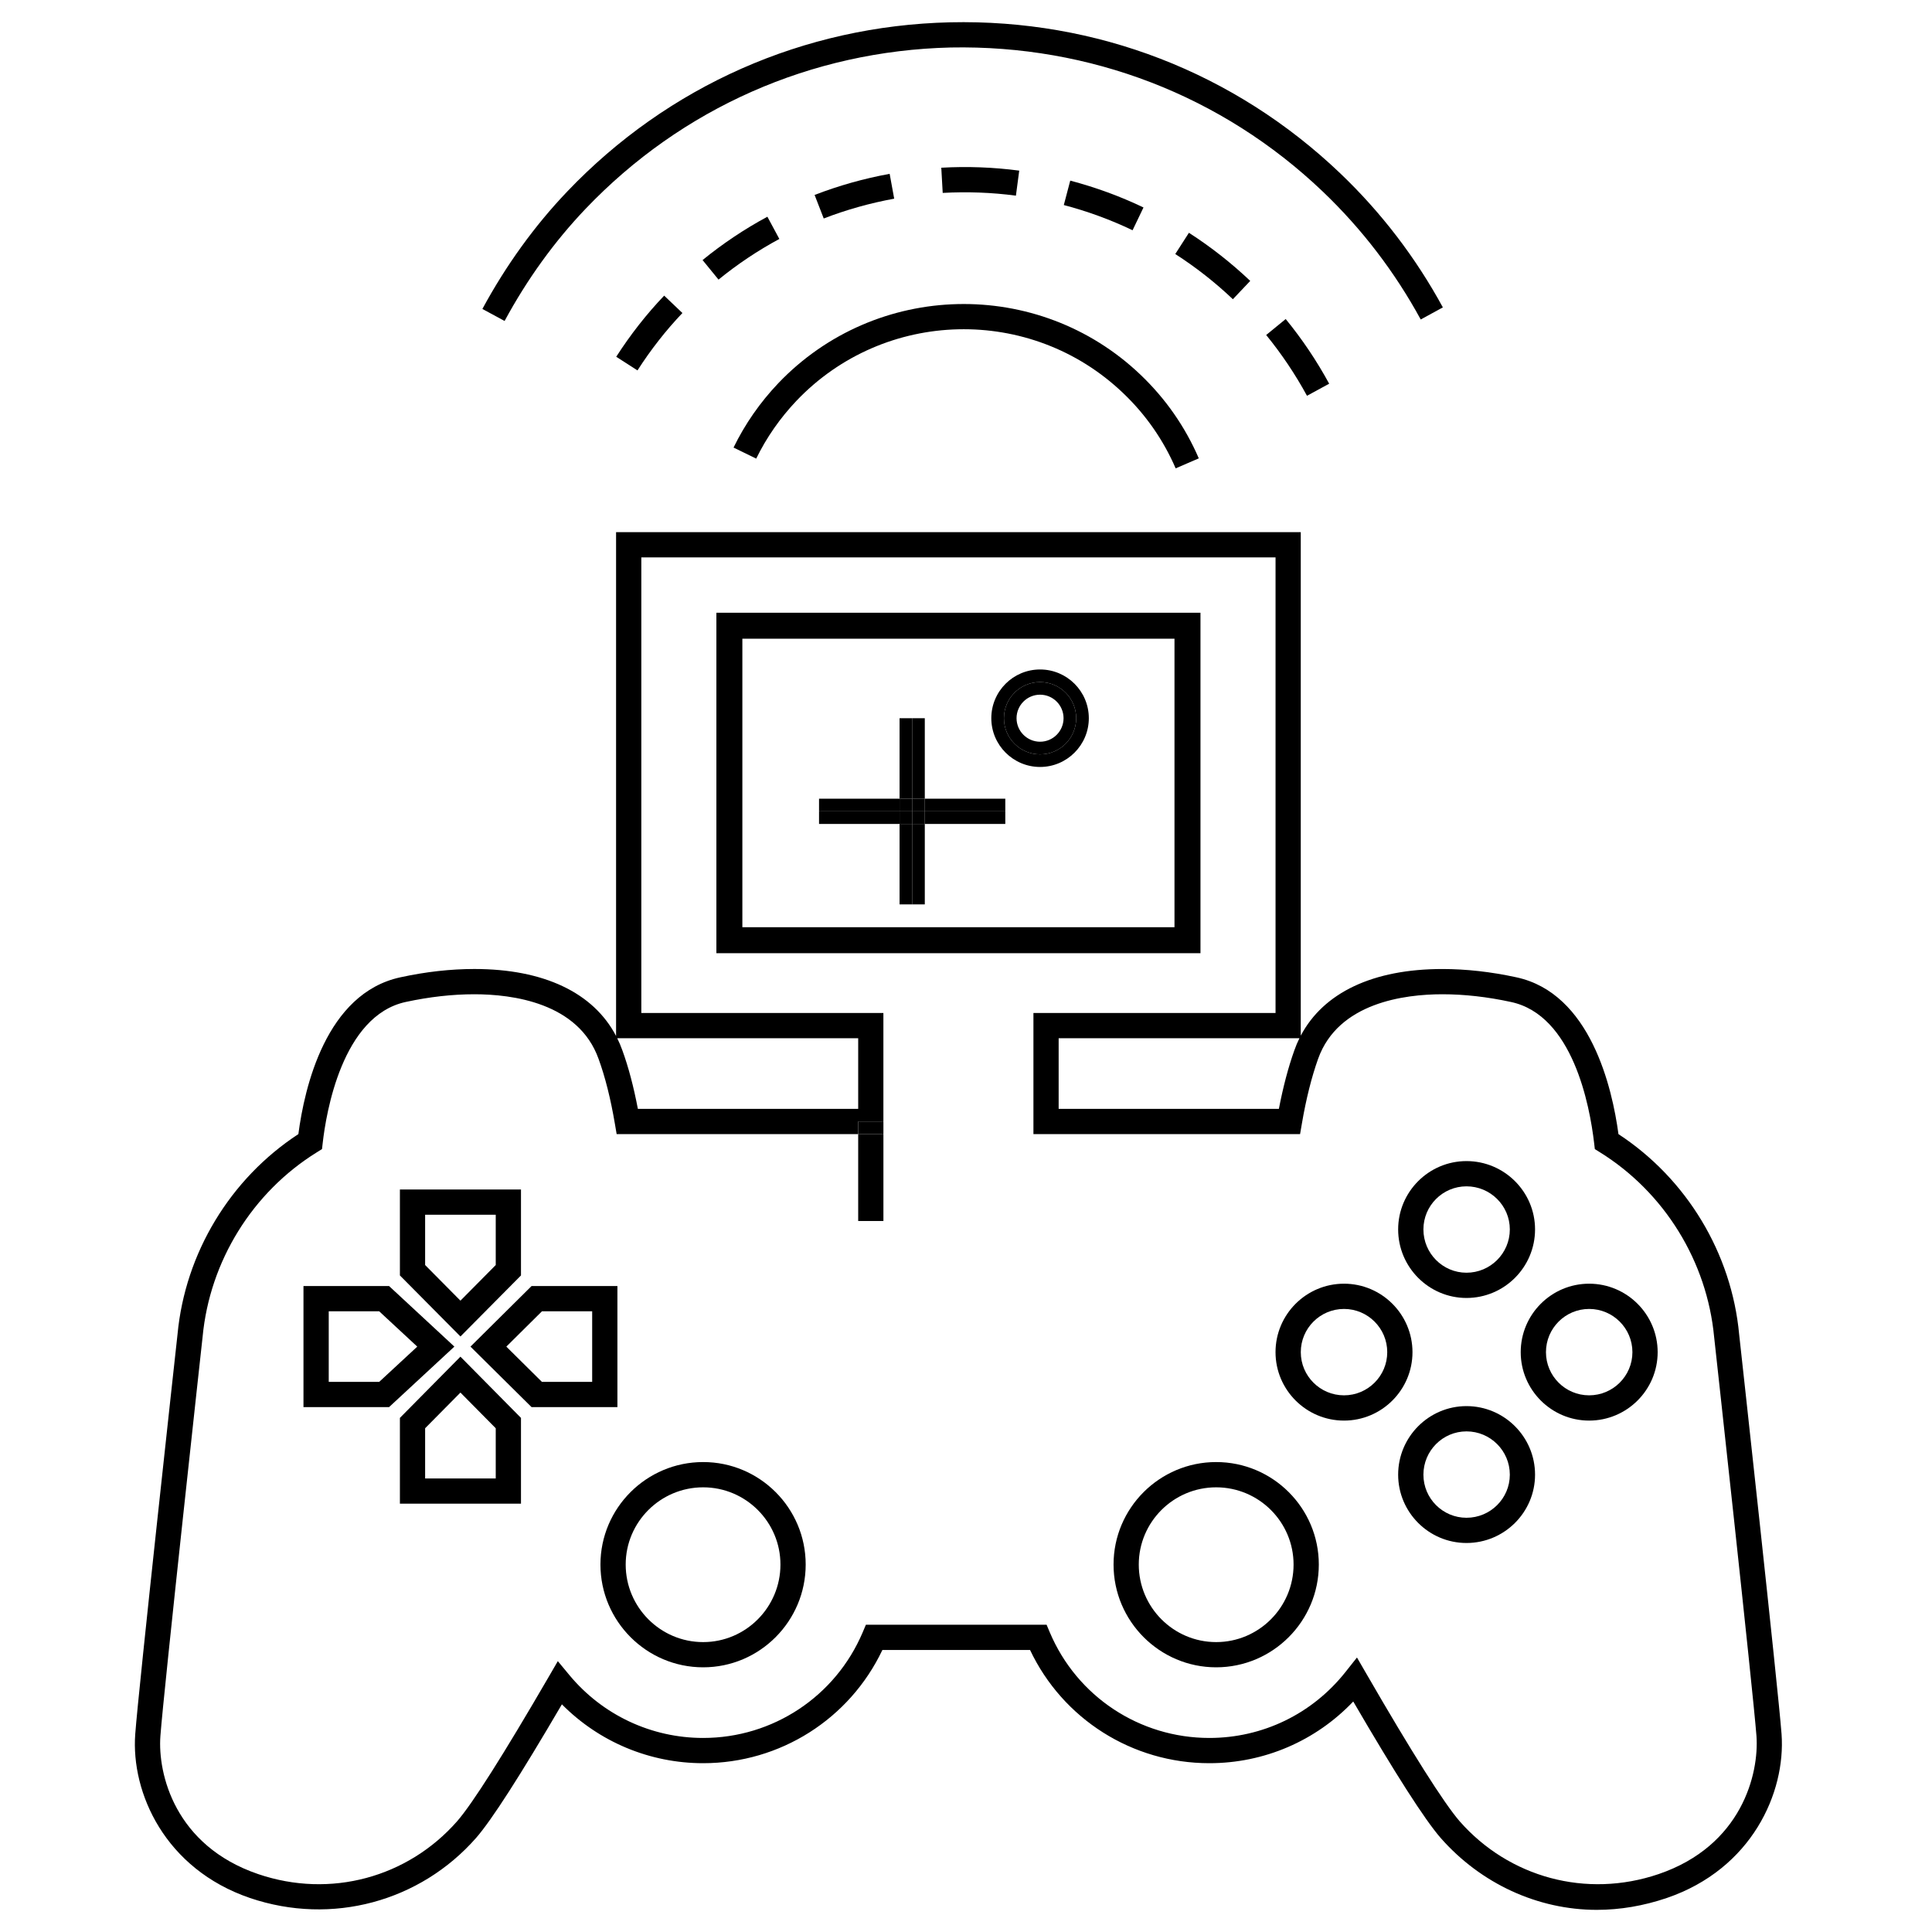
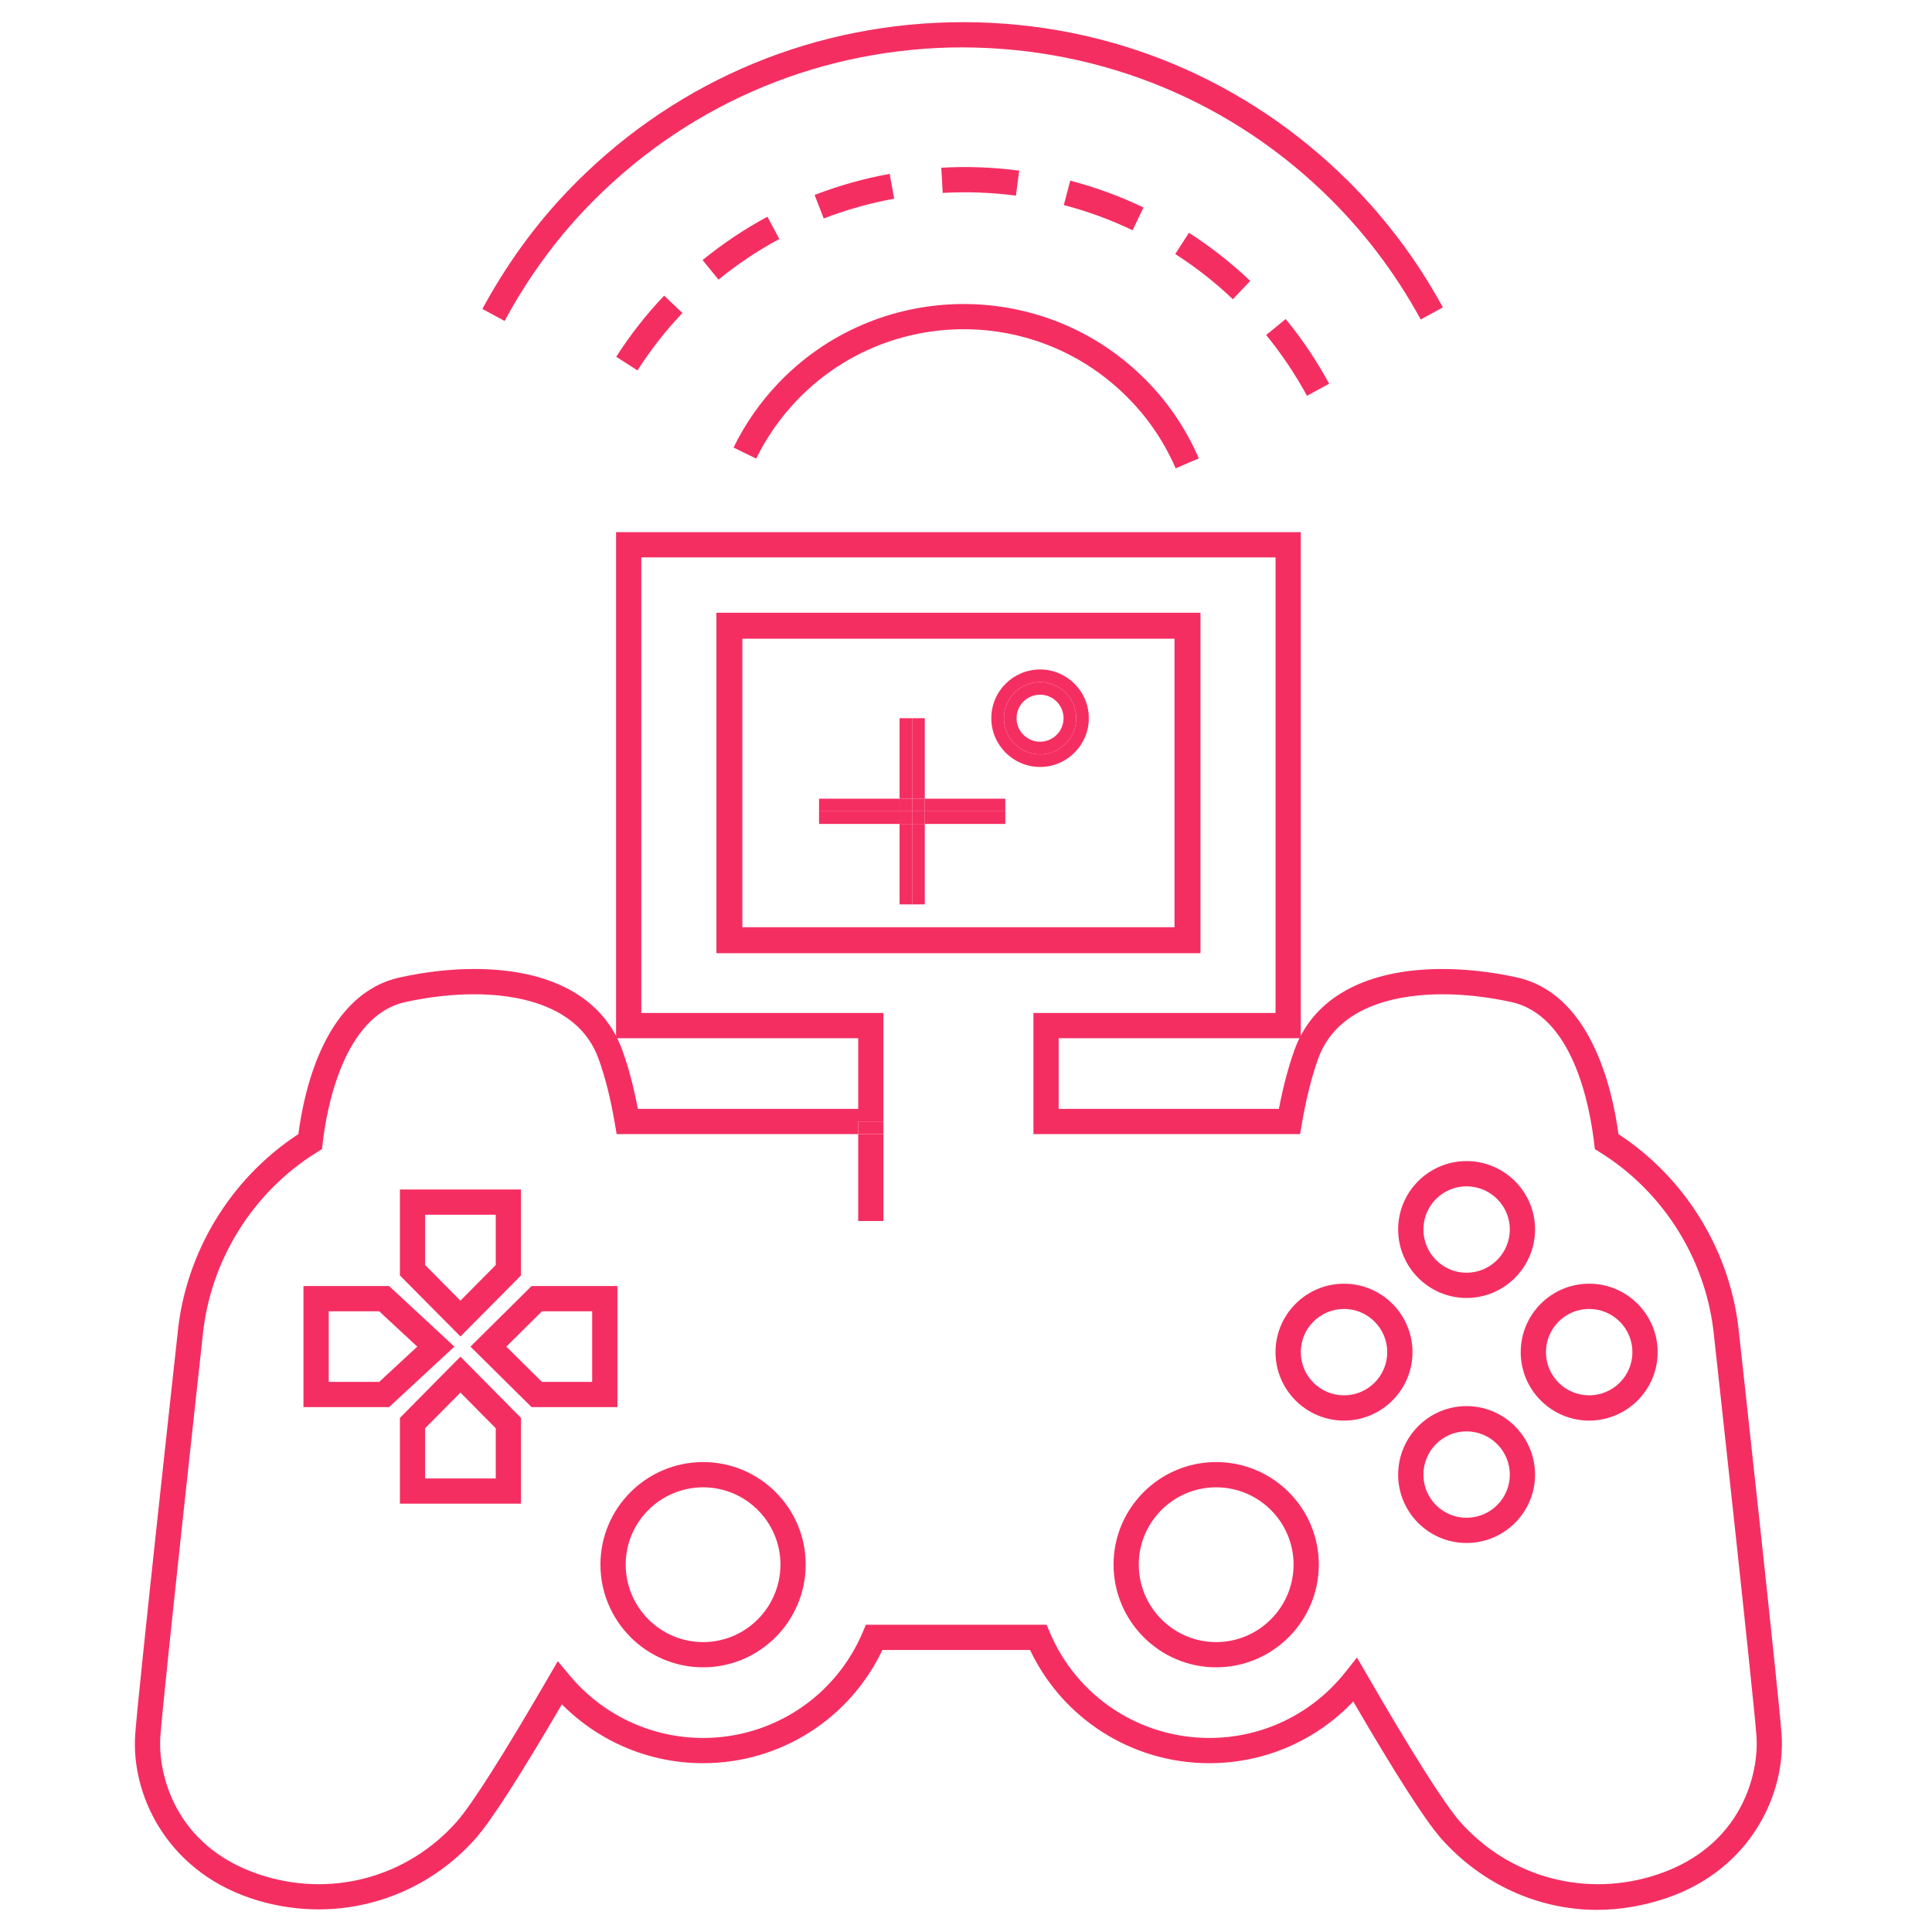
<svg xmlns="http://www.w3.org/2000/svg" version="1.1" x="0px" y="0px" viewBox="0 0 91 91" enable-background="new 0 0 91 91" xml:space="preserve" style="max-width:100%" height="100%">
  <path fill="none" d="M49.864,52.23h10.373c0.198-1.031,0.441-1.957,0.728-2.756c0.068-0.197,0.15-0.39,0.241-0.573H49.864V52.23z" style="" />
  <path fill="none" d="M75.362,54.276l-0.243-0.151l-0.033-0.285c-0.21-1.79-1.009-6.022-3.915-6.645  c-1.114-0.242-2.201-0.364-3.231-0.364c-1.782,0-4.911,0.394-5.856,3.043c-0.307,0.861-0.564,1.888-0.764,3.053l-0.085,0.492H48.676  v-5.706h11.403V26.255H30.207v21.458H41.61v5.111v0.595v4.092h-1.188v-4.092H29.046l-0.084-0.494  c-0.198-1.17-0.457-2.196-0.766-3.046c-0.946-2.654-4.073-3.048-5.853-3.048c-1.029,0-2.115,0.122-3.227,0.362  c-3.008,0.645-3.757,5.248-3.915,6.644l-0.033,0.286l-0.245,0.153c-3.034,1.882-5.044,5.131-5.379,8.689  c-0.019,0.175-1.832,16.666-1.988,18.802c-0.133,1.787,0.687,5.17,4.604,6.505c3.406,1.16,7.049,0.157,9.373-2.489  c0.722-0.828,2.174-3.12,4.315-6.805l0.427-0.736l0.544,0.656c1.563,1.882,3.86,2.962,6.302,2.962c3.28,0,6.229-1.95,7.512-4.971  l0.153-0.362h8.511l0.152,0.362c1.279,3.021,4.228,4.971,7.514,4.971c2.509,0,4.845-1.131,6.41-3.104l0.543-0.685l0.438,0.756  c2.135,3.696,3.657,6.102,4.4,6.959c2.322,2.643,5.96,3.646,9.371,2.486c3.912-1.335,4.736-4.718,4.608-6.508  c-0.163-2.133-1.976-18.624-1.994-18.79C80.403,59.409,78.396,56.161,75.362,54.276z M18.836,56.026h5.703v4.049l-2.852,2.875  l-2.852-2.875V56.026z M14.294,66.277v-5.702h4.032l3.077,2.853l-3.077,2.85H14.294z M24.539,70.825h-5.703v-4.04l2.852-2.884  l2.852,2.884V70.825z M25.038,66.277l-2.878-2.85l2.877-2.853h4.044v5.702H25.038z M33.12,78.533c-2.668,0-4.838-2.173-4.838-4.841  c0-2.663,2.17-4.827,4.838-4.827c2.663,0,4.829,2.164,4.829,4.827C37.949,76.36,35.783,78.533,33.12,78.533z M33.743,44.896V28.861  h22.801v16.036H33.743z M69.074,54.689c1.78,0,3.229,1.444,3.229,3.218c0,1.78-1.449,3.229-3.229,3.229  c-1.774,0-3.219-1.448-3.219-3.229C65.855,56.134,67.3,54.689,69.074,54.689z M57.283,78.533c-2.664,0-4.833-2.173-4.833-4.841  c0-2.663,2.169-4.827,4.833-4.827c2.666,0,4.835,2.164,4.835,4.827C62.118,76.36,59.949,78.533,57.283,78.533z M63.305,66.911  c-1.779,0-3.226-1.447-3.226-3.223c0-1.778,1.446-3.225,3.226-3.225c1.777,0,3.225,1.446,3.225,3.225  C66.529,65.464,65.082,66.911,63.305,66.911z M69.074,72.678c-1.774,0-3.219-1.444-3.219-3.218c0-1.78,1.444-3.229,3.219-3.229  c1.78,0,3.229,1.449,3.229,3.229C72.304,71.233,70.854,72.678,69.074,72.678z M74.851,66.911c-1.778,0-3.223-1.447-3.223-3.223  c0-1.778,1.444-3.225,3.223-3.225s3.227,1.446,3.227,3.225C78.077,65.464,76.629,66.911,74.851,66.911z" style="" />
  <path fill="none" d="M40.422,52.23v-3.329h-11.35c0.091,0.184,0.173,0.376,0.243,0.573c0.288,0.792,0.533,1.718,0.73,2.756H40.422z" style="" />
  <circle fill="none" cx="74.851" cy="63.687" r="2.035" style="" />
  <polygon fill="none" points="23.35,59.585 23.35,57.215 20.024,57.215 20.024,59.585 21.688,61.263 " style="" />
  <path fill="none" d="M34.966,43.673H55.32V30.084H34.966V43.673z M48.989,31.533c1.265,0,2.296,1.028,2.296,2.296  c0,1.265-1.031,2.296-2.296,2.296c-1.267,0-2.297-1.031-2.297-2.296C46.692,32.561,47.723,31.533,48.989,31.533z M38.578,38.214  V37.62h3.792v-3.791h0.594h0.594v3.791h3.792v0.594v0.595h-3.792v3.789h-0.594h-0.594v-3.789h-3.792V38.214z" style="" />
  <path fill="none" d="M69.074,59.947c1.125,0,2.041-0.914,2.041-2.04c0-1.119-0.916-2.029-2.041-2.029  c-1.119,0-2.029,0.91-2.029,2.029C67.045,59.033,67.955,59.947,69.074,59.947z" style="" />
  <path fill="none" d="M33.12,70.055c-2.013,0-3.649,1.631-3.649,3.638c0,2.013,1.637,3.652,3.649,3.652c2.007,0,3.64-1.64,3.64-3.652  C36.76,71.686,35.127,70.055,33.12,70.055z" style="" />
  <path fill="none" d="M69.074,67.42c-1.119,0-2.029,0.913-2.029,2.04c0,1.119,0.91,2.029,2.029,2.029c1.125,0,2.041-0.91,2.041-2.029  C71.115,68.333,70.199,67.42,69.074,67.42z" style="" />
  <circle fill="none" cx="63.305" cy="63.687" r="2.035" style="" />
  <path fill="none" d="M57.283,70.055c-2.01,0-3.645,1.631-3.645,3.638c0,2.013,1.635,3.652,3.645,3.652s3.646-1.64,3.646-3.652  C60.93,71.686,59.293,70.055,57.283,70.055z" style="" />
  <polygon fill="none" points="20.024,67.272 20.024,69.637 23.35,69.637 23.35,67.272 21.688,65.592 " style="" />
  <polygon fill="none" points="23.849,63.428 25.526,65.089 27.892,65.089 27.892,61.764 25.527,61.764 " style="" />
  <polygon fill="none" points="17.859,61.764 15.483,61.764 15.483,65.089 17.86,65.089 19.653,63.428 " style="" />
-   <path fill="currentColor" d="M59.639,15.779c0.724,0.888,1.372,1.851,1.922,2.863l1.045-0.569c-0.586-1.077-1.275-2.103-2.048-3.046  L59.639,15.779z" style="" />
-   <path fill="currentColor" d="M50.41,8.508l-0.303,1.15c1.114,0.292,2.204,0.692,3.239,1.187l0.514-1.073  C52.757,9.244,51.596,8.82,50.41,8.508z" style="" />
-   <path fill="currentColor" d="M58.888,13.231c-0.89-0.843-1.86-1.606-2.888-2.266l-0.643,1c0.964,0.62,1.877,1.334,2.713,2.129  L58.888,13.231z" style="" />
-   <path fill="currentColor" d="M30.026,17.447c0.628-0.98,1.34-1.888,2.107-2.693l0.011-0.009l-0.861-0.82  c-0.829,0.868-1.588,1.836-2.258,2.879L30.026,17.447z" style="" />
-   <path fill="currentColor" d="M41.904,8.188c-1.207,0.22-2.395,0.554-3.535,0.994l0.43,1.109c1.068-0.413,2.185-0.726,3.319-0.933  L41.904,8.188z" style="" />
-   <path fill="currentColor" d="M36.145,10.208c-1.079,0.581-2.105,1.269-3.053,2.041l0.751,0.921c0.89-0.726,1.853-1.369,2.865-1.915  L36.145,10.208z" style="" />
-   <path fill="currentColor" d="M47.851,9.216l0.156-1.179c-1.215-0.161-2.45-0.207-3.671-0.137l0.067,1.186  C45.55,9.024,46.71,9.063,47.851,9.216z" style="" />
-   <path fill="currentColor" d="M27.581,9.836C32.11,5.09,38.216,2.394,44.775,2.237c6.564-0.128,12.785,2.257,17.531,6.787  c1.839,1.755,3.39,3.781,4.612,6.024l1.043-0.569c-1.281-2.352-2.907-4.477-4.834-6.315c-4.975-4.749-11.48-7.271-18.38-7.113  c-6.877,0.161-13.278,2.99-18.026,7.966c-1.541,1.614-2.887,3.478-4,5.535l1.046,0.566C24.83,13.151,26.113,11.375,27.581,9.836z" style="" />
-   <path fill="currentColor" d="M37.52,18.872c4.14-4.341,11.039-4.504,15.379-0.359c1.063,1.012,1.896,2.206,2.476,3.547l1.09-0.471  c-0.643-1.489-1.566-2.814-2.745-3.938c-4.813-4.593-12.466-4.414-17.061,0.399c-0.858,0.903-1.568,1.922-2.108,3.031l1.068,0.52  C36.105,20.605,36.746,19.686,37.52,18.872z" style="" />
-   <path fill="currentColor" d="M29.081,60.575h-4.044l-2.877,2.853l2.878,2.85h4.043V60.575z M27.892,65.089h-2.366l-1.677-1.661  l1.678-1.664h2.365V65.089z" style="" />
-   <path fill="currentColor" d="M76.232,53.419c-0.294-2.175-1.315-6.638-4.811-7.387c-1.196-0.26-2.368-0.39-3.482-0.39  c-3.263,0-5.599,1.107-6.671,3.139V25.066h-32.25v23.73c-1.07-2.043-3.408-3.155-6.675-3.155c-1.114,0-2.284,0.13-3.477,0.39  c-3.519,0.752-4.528,5.212-4.812,7.387c-3.212,2.099-5.333,5.605-5.692,9.426C8.287,63.525,6.528,79.522,6.37,81.679  c-0.205,2.758,1.399,6.353,5.406,7.72c3.855,1.307,8.012,0.17,10.65-2.832c0.734-0.843,2.058-2.904,4.04-6.29  c1.756,1.771,4.138,2.772,6.654,2.772c3.625,0,6.896-2.08,8.442-5.333h6.955c1.541,3.253,4.814,5.333,8.444,5.333  c2.585,0,5.012-1.049,6.779-2.906c1.979,3.399,3.362,5.558,4.117,6.427c1.892,2.151,4.572,3.387,7.355,3.387  c1.095,0,2.203-0.188,3.293-0.558c4.001-1.365,5.609-4.959,5.409-7.722c-0.162-2.154-1.923-18.151-1.997-18.822  C81.563,59.026,79.442,55.521,76.232,53.419z M78.124,88.272c-3.411,1.16-7.049,0.156-9.371-2.486  c-0.743-0.857-2.266-3.263-4.4-6.959l-0.438-0.756l-0.543,0.685c-1.565,1.974-3.901,3.104-6.41,3.104  c-3.286,0-6.234-1.95-7.514-4.971l-0.152-0.362h-8.511l-0.153,0.362C39.349,79.91,36.4,81.86,33.12,81.86  c-2.442,0-4.739-1.08-6.302-2.962l-0.544-0.656l-0.427,0.736c-2.141,3.685-3.594,5.977-4.315,6.805  c-2.324,2.646-5.966,3.649-9.373,2.489c-3.917-1.335-4.737-4.718-4.604-6.505c0.157-2.136,1.969-18.627,1.988-18.802  c0.335-3.559,2.346-6.808,5.379-8.689l0.245-0.153l0.033-0.286c0.158-1.396,0.907-5.999,3.915-6.644  c1.112-0.24,2.198-0.362,3.227-0.362c1.78,0,4.907,0.394,5.853,3.048c0.31,0.85,0.568,1.876,0.766,3.046l0.084,0.494h11.376v-0.595  h1.188v-5.111H30.207V26.255h29.873v21.458H48.676v5.706h12.559l0.085-0.492c0.199-1.165,0.457-2.191,0.764-3.053  c0.945-2.649,4.074-3.043,5.856-3.043c1.03,0,2.117,0.122,3.231,0.364c2.906,0.622,3.705,4.854,3.915,6.645l0.033,0.285l0.243,0.151  c3.033,1.885,5.041,5.133,5.376,8.698c0.019,0.166,1.831,16.657,1.994,18.79C82.86,83.555,82.036,86.938,78.124,88.272z   M29.072,48.901h11.35v3.329H30.045c-0.198-1.038-0.442-1.964-0.73-2.756C29.245,49.277,29.163,49.085,29.072,48.901z   M61.206,48.901c-0.091,0.184-0.173,0.376-0.241,0.573c-0.286,0.799-0.529,1.725-0.728,2.756H49.864v-3.329H61.206z" style="" />
-   <path fill="currentColor" d="M18.836,66.785v4.04h5.703v-4.04l-2.852-2.884L18.836,66.785z M23.35,69.637h-3.326v-2.364l1.663-1.681  l1.663,1.681V69.637z" style="" />
-   <path fill="currentColor" d="M24.539,60.075v-4.049h-5.703v4.049l2.852,2.875L24.539,60.075z M20.024,57.215h3.326v2.37l-1.663,1.678  l-1.663-1.678V57.215z" style="" />
-   <path fill="currentColor" d="M18.326,60.575h-4.032v5.702h4.031l3.077-2.85L18.326,60.575z M17.86,65.089h-2.376v-3.325h2.376  l1.794,1.664L17.86,65.089z" style="" />
-   <path fill="currentColor" d="M33.12,68.865c-2.668,0-4.838,2.164-4.838,4.827c0,2.668,2.17,4.841,4.838,4.841  c2.663,0,4.829-2.173,4.829-4.841C37.949,71.029,35.783,68.865,33.12,68.865z M33.12,77.345c-2.013,0-3.649-1.64-3.649-3.652  c0-2.007,1.637-3.638,3.649-3.638c2.007,0,3.64,1.631,3.64,3.638C36.76,75.705,35.127,77.345,33.12,77.345z" style="" />
-   <path fill="currentColor" d="M69.074,61.136c1.78,0,3.229-1.448,3.229-3.229c0-1.773-1.449-3.218-3.229-3.218  c-1.774,0-3.219,1.444-3.219,3.218C65.855,59.688,67.3,61.136,69.074,61.136z M69.074,55.878c1.125,0,2.041,0.91,2.041,2.029  c0,1.126-0.916,2.04-2.041,2.04c-1.119,0-2.029-0.914-2.029-2.04C67.045,56.788,67.955,55.878,69.074,55.878z" style="" />
-   <path fill="currentColor" d="M74.851,60.464c-1.778,0-3.223,1.446-3.223,3.225c0,1.775,1.444,3.223,3.223,3.223s3.227-1.447,3.227-3.223  C78.077,61.91,76.629,60.464,74.851,60.464z M74.851,65.722c-1.122,0-2.034-0.911-2.034-2.033c0-1.124,0.912-2.036,2.034-2.036  c1.123,0,2.038,0.912,2.038,2.036C76.889,64.811,75.974,65.722,74.851,65.722z" style="" />
-   <path fill="currentColor" d="M69.074,66.23c-1.774,0-3.219,1.449-3.219,3.229c0,1.773,1.444,3.218,3.219,3.218  c1.78,0,3.229-1.444,3.229-3.218C72.304,67.68,70.854,66.23,69.074,66.23z M69.074,71.489c-1.119,0-2.029-0.91-2.029-2.029  c0-1.127,0.91-2.04,2.029-2.04c1.125,0,2.041,0.913,2.041,2.04C71.115,70.579,70.199,71.489,69.074,71.489z" style="" />
-   <path fill="currentColor" d="M57.283,68.865c-2.664,0-4.833,2.164-4.833,4.827c0,2.668,2.169,4.841,4.833,4.841  c2.666,0,4.835-2.173,4.835-4.841C62.118,71.029,59.949,68.865,57.283,68.865z M57.283,77.345c-2.01,0-3.645-1.64-3.645-3.652  c0-2.007,1.635-3.638,3.645-3.638s3.646,1.631,3.646,3.638C60.93,75.705,59.293,77.345,57.283,77.345z" style="" />
-   <path fill="currentColor" d="M63.305,60.464c-1.779,0-3.226,1.446-3.226,3.225c0,1.775,1.446,3.223,3.226,3.223  c1.777,0,3.225-1.447,3.225-3.223C66.529,61.91,65.082,60.464,63.305,60.464z M63.305,65.722c-1.124,0-2.036-0.911-2.036-2.033  c0-1.124,0.912-2.036,2.036-2.036c1.122,0,2.036,0.912,2.036,2.036C65.341,64.811,64.427,65.722,63.305,65.722z" style="" />
-   <rect x="42.965" y="33.829" fill="currentColor" width="0.594" height="3.791" style="" />
-   <rect x="42.965" y="38.809" fill="currentColor" width="0.594" height="3.789" style="" />
-   <rect x="42.371" y="38.809" fill="currentColor" width="0.594" height="3.789" style="" />
-   <rect x="42.371" y="33.829" fill="currentColor" width="0.594" height="3.791" style="" />
-   <rect x="43.559" y="37.62" fill="currentColor" width="3.792" height="0.594" style="" />
-   <rect x="43.559" y="38.214" fill="currentColor" width="3.792" height="0.595" style="" />
-   <rect x="38.578" y="37.62" fill="currentColor" width="3.792" height="0.594" style="" />
-   <rect x="38.578" y="38.214" fill="currentColor" width="3.792" height="0.595" style="" />
-   <rect x="42.965" y="38.214" fill="currentColor" width="0.594" height="0.595" style="" />
-   <rect x="42.371" y="38.214" fill="currentColor" width="0.594" height="0.595" style="" />
-   <rect x="42.371" y="37.62" fill="currentColor" width="0.594" height="0.594" style="" />
-   <rect x="42.965" y="37.62" fill="currentColor" width="0.594" height="0.594" style="" />
-   <path fill="currentColor" d="M48.989,36.125c1.265,0,2.296-1.031,2.296-2.296c0-1.269-1.031-2.296-2.296-2.296  c-1.267,0-2.297,1.028-2.297,2.296C46.692,35.094,47.723,36.125,48.989,36.125z M48.989,32.127c0.939,0,1.701,0.762,1.701,1.702  c0,0.94-0.762,1.702-1.701,1.702c-0.94,0-1.702-0.762-1.702-1.702C47.287,32.889,48.049,32.127,48.989,32.127z" style="" />
-   <path fill="currentColor" d="M48.989,35.531c0.939,0,1.701-0.762,1.701-1.702c0-0.94-0.762-1.702-1.701-1.702  c-0.94,0-1.702,0.762-1.702,1.702C47.287,34.769,48.049,35.531,48.989,35.531z M48.989,32.721c0.61,0,1.106,0.497,1.106,1.108  c0,0.61-0.496,1.107-1.106,1.107c-0.611,0-1.108-0.497-1.108-1.107C47.881,33.218,48.378,32.721,48.989,32.721z" style="" />
-   <path d="M56.544,28.861H33.743v16.036h22.801V28.861z M55.32,43.673H34.966V30.084H55.32V43.673z" style="" fill="currentColor" />
-   <rect x="40.422" y="53.419" fill="currentColor" width="1.188" height="4.092" style="" />
-   <rect x="40.422" y="52.824" fill="currentColor" width="1.188" height="0.595" style="" />
+   <path fill="#f52e62" d="M59.639,15.779c0.724,0.888,1.372,1.851,1.922,2.863l1.045-0.569c-0.586-1.077-1.275-2.103-2.048-3.046  L59.639,15.779z" style="" />
+   <path fill="#f52e62" d="M50.41,8.508l-0.303,1.15c1.114,0.292,2.204,0.692,3.239,1.187l0.514-1.073  C52.757,9.244,51.596,8.82,50.41,8.508z" style="" />
+   <path fill="#f52e62" d="M58.888,13.231c-0.89-0.843-1.86-1.606-2.888-2.266l-0.643,1c0.964,0.62,1.877,1.334,2.713,2.129  L58.888,13.231z" style="" />
+   <path fill="#f52e62" d="M30.026,17.447c0.628-0.98,1.34-1.888,2.107-2.693l0.011-0.009l-0.861-0.82  c-0.829,0.868-1.588,1.836-2.258,2.879L30.026,17.447z" style="" />
+   <path fill="#f52e62" d="M41.904,8.188c-1.207,0.22-2.395,0.554-3.535,0.994l0.43,1.109c1.068-0.413,2.185-0.726,3.319-0.933  L41.904,8.188z" style="" />
+   <path fill="#f52e62" d="M36.145,10.208c-1.079,0.581-2.105,1.269-3.053,2.041l0.751,0.921c0.89-0.726,1.853-1.369,2.865-1.915  L36.145,10.208z" style="" />
+   <path fill="#f52e62" d="M47.851,9.216l0.156-1.179c-1.215-0.161-2.45-0.207-3.671-0.137l0.067,1.186  C45.55,9.024,46.71,9.063,47.851,9.216z" style="" />
+   <path fill="#f52e62" d="M27.581,9.836C32.11,5.09,38.216,2.394,44.775,2.237c6.564-0.128,12.785,2.257,17.531,6.787  c1.839,1.755,3.39,3.781,4.612,6.024l1.043-0.569c-1.281-2.352-2.907-4.477-4.834-6.315c-4.975-4.749-11.48-7.271-18.38-7.113  c-6.877,0.161-13.278,2.99-18.026,7.966c-1.541,1.614-2.887,3.478-4,5.535l1.046,0.566C24.83,13.151,26.113,11.375,27.581,9.836z" style="" />
+   <path fill="#f52e62" d="M37.52,18.872c4.14-4.341,11.039-4.504,15.379-0.359c1.063,1.012,1.896,2.206,2.476,3.547l1.09-0.471  c-0.643-1.489-1.566-2.814-2.745-3.938c-4.813-4.593-12.466-4.414-17.061,0.399c-0.858,0.903-1.568,1.922-2.108,3.031l1.068,0.52  C36.105,20.605,36.746,19.686,37.52,18.872z" style="" />
+   <path fill="#f52e62" d="M29.081,60.575h-4.044l-2.877,2.853l2.878,2.85h4.043V60.575z M27.892,65.089h-2.366l-1.677-1.661  l1.678-1.664h2.365V65.089z" style="" />
+   <path fill="#f52e62" d="M76.232,53.419c-0.294-2.175-1.315-6.638-4.811-7.387c-1.196-0.26-2.368-0.39-3.482-0.39  c-3.263,0-5.599,1.107-6.671,3.139V25.066h-32.25v23.73c-1.07-2.043-3.408-3.155-6.675-3.155c-1.114,0-2.284,0.13-3.477,0.39  c-3.519,0.752-4.528,5.212-4.812,7.387c-3.212,2.099-5.333,5.605-5.692,9.426C8.287,63.525,6.528,79.522,6.37,81.679  c-0.205,2.758,1.399,6.353,5.406,7.72c3.855,1.307,8.012,0.17,10.65-2.832c0.734-0.843,2.058-2.904,4.04-6.29  c1.756,1.771,4.138,2.772,6.654,2.772c3.625,0,6.896-2.08,8.442-5.333h6.955c1.541,3.253,4.814,5.333,8.444,5.333  c2.585,0,5.012-1.049,6.779-2.906c1.979,3.399,3.362,5.558,4.117,6.427c1.892,2.151,4.572,3.387,7.355,3.387  c1.095,0,2.203-0.188,3.293-0.558c4.001-1.365,5.609-4.959,5.409-7.722c-0.162-2.154-1.923-18.151-1.997-18.822  C81.563,59.026,79.442,55.521,76.232,53.419z M78.124,88.272c-3.411,1.16-7.049,0.156-9.371-2.486  c-0.743-0.857-2.266-3.263-4.4-6.959l-0.438-0.756l-0.543,0.685c-1.565,1.974-3.901,3.104-6.41,3.104  c-3.286,0-6.234-1.95-7.514-4.971l-0.152-0.362h-8.511l-0.153,0.362C39.349,79.91,36.4,81.86,33.12,81.86  c-2.442,0-4.739-1.08-6.302-2.962l-0.544-0.656l-0.427,0.736c-2.141,3.685-3.594,5.977-4.315,6.805  c-2.324,2.646-5.966,3.649-9.373,2.489c-3.917-1.335-4.737-4.718-4.604-6.505c0.157-2.136,1.969-18.627,1.988-18.802  c0.335-3.559,2.346-6.808,5.379-8.689l0.245-0.153l0.033-0.286c0.158-1.396,0.907-5.999,3.915-6.644  c1.112-0.24,2.198-0.362,3.227-0.362c1.78,0,4.907,0.394,5.853,3.048c0.31,0.85,0.568,1.876,0.766,3.046l0.084,0.494h11.376v-0.595  h1.188v-5.111H30.207V26.255h29.873v21.458H48.676v5.706h12.559l0.085-0.492c0.199-1.165,0.457-2.191,0.764-3.053  c0.945-2.649,4.074-3.043,5.856-3.043c1.03,0,2.117,0.122,3.231,0.364c2.906,0.622,3.705,4.854,3.915,6.645l0.033,0.285l0.243,0.151  c3.033,1.885,5.041,5.133,5.376,8.698c0.019,0.166,1.831,16.657,1.994,18.79C82.86,83.555,82.036,86.938,78.124,88.272z   M29.072,48.901h11.35v3.329H30.045c-0.198-1.038-0.442-1.964-0.73-2.756C29.245,49.277,29.163,49.085,29.072,48.901z   M61.206,48.901c-0.091,0.184-0.173,0.376-0.241,0.573c-0.286,0.799-0.529,1.725-0.728,2.756H49.864v-3.329H61.206z" style="" />
+   <path fill="#f52e62" d="M18.836,66.785v4.04h5.703v-4.04l-2.852-2.884L18.836,66.785z M23.35,69.637h-3.326v-2.364l1.663-1.681  l1.663,1.681V69.637z" style="" />
+   <path fill="#f52e62" d="M24.539,60.075v-4.049h-5.703v4.049l2.852,2.875L24.539,60.075z M20.024,57.215h3.326v2.37l-1.663,1.678  l-1.663-1.678V57.215z" style="" />
+   <path fill="#f52e62" d="M18.326,60.575h-4.032v5.702h4.031l3.077-2.85L18.326,60.575z M17.86,65.089h-2.376v-3.325h2.376  l1.794,1.664L17.86,65.089z" style="" />
+   <path fill="#f52e62" d="M33.12,68.865c-2.668,0-4.838,2.164-4.838,4.827c0,2.668,2.17,4.841,4.838,4.841  c2.663,0,4.829-2.173,4.829-4.841C37.949,71.029,35.783,68.865,33.12,68.865z M33.12,77.345c-2.013,0-3.649-1.64-3.649-3.652  c0-2.007,1.637-3.638,3.649-3.638c2.007,0,3.64,1.631,3.64,3.638C36.76,75.705,35.127,77.345,33.12,77.345z" style="" />
+   <path fill="#f52e62" d="M69.074,61.136c1.78,0,3.229-1.448,3.229-3.229c0-1.773-1.449-3.218-3.229-3.218  c-1.774,0-3.219,1.444-3.219,3.218C65.855,59.688,67.3,61.136,69.074,61.136z M69.074,55.878c1.125,0,2.041,0.91,2.041,2.029  c0,1.126-0.916,2.04-2.041,2.04c-1.119,0-2.029-0.914-2.029-2.04C67.045,56.788,67.955,55.878,69.074,55.878z" style="" />
+   <path fill="#f52e62" d="M74.851,60.464c-1.778,0-3.223,1.446-3.223,3.225c0,1.775,1.444,3.223,3.223,3.223s3.227-1.447,3.227-3.223  C78.077,61.91,76.629,60.464,74.851,60.464z M74.851,65.722c-1.122,0-2.034-0.911-2.034-2.033c0-1.124,0.912-2.036,2.034-2.036  c1.123,0,2.038,0.912,2.038,2.036C76.889,64.811,75.974,65.722,74.851,65.722z" style="" />
+   <path fill="#f52e62" d="M69.074,66.23c-1.774,0-3.219,1.449-3.219,3.229c0,1.773,1.444,3.218,3.219,3.218  c1.78,0,3.229-1.444,3.229-3.218C72.304,67.68,70.854,66.23,69.074,66.23z M69.074,71.489c-1.119,0-2.029-0.91-2.029-2.029  c0-1.127,0.91-2.04,2.029-2.04c1.125,0,2.041,0.913,2.041,2.04C71.115,70.579,70.199,71.489,69.074,71.489z" style="" />
+   <path fill="#f52e62" d="M57.283,68.865c-2.664,0-4.833,2.164-4.833,4.827c0,2.668,2.169,4.841,4.833,4.841  c2.666,0,4.835-2.173,4.835-4.841C62.118,71.029,59.949,68.865,57.283,68.865z M57.283,77.345c-2.01,0-3.645-1.64-3.645-3.652  c0-2.007,1.635-3.638,3.645-3.638s3.646,1.631,3.646,3.638C60.93,75.705,59.293,77.345,57.283,77.345z" style="" />
+   <path fill="#f52e62" d="M63.305,60.464c-1.779,0-3.226,1.446-3.226,3.225c0,1.775,1.446,3.223,3.226,3.223  c1.777,0,3.225-1.447,3.225-3.223C66.529,61.91,65.082,60.464,63.305,60.464z M63.305,65.722c-1.124,0-2.036-0.911-2.036-2.033  c0-1.124,0.912-2.036,2.036-2.036c1.122,0,2.036,0.912,2.036,2.036C65.341,64.811,64.427,65.722,63.305,65.722z" style="" />
+   <rect x="42.965" y="33.829" fill="#f52e62" width="0.594" height="3.791" style="" />
+   <rect x="42.965" y="38.809" fill="#f52e62" width="0.594" height="3.789" style="" />
+   <rect x="42.371" y="38.809" fill="#f52e62" width="0.594" height="3.789" style="" />
+   <rect x="42.371" y="33.829" fill="#f52e62" width="0.594" height="3.791" style="" />
+   <rect x="43.559" y="37.62" fill="#f52e62" width="3.792" height="0.594" style="" />
+   <rect x="43.559" y="38.214" fill="#f52e62" width="3.792" height="0.595" style="" />
+   <rect x="38.578" y="37.62" fill="#f52e62" width="3.792" height="0.594" style="" />
+   <rect x="38.578" y="38.214" fill="#f52e62" width="3.792" height="0.595" style="" />
+   <rect x="42.965" y="38.214" fill="#f52e62" width="0.594" height="0.595" style="" />
+   <rect x="42.371" y="38.214" fill="#f52e62" width="0.594" height="0.595" style="" />
+   <rect x="42.371" y="37.62" fill="#f52e62" width="0.594" height="0.594" style="" />
+   <rect x="42.965" y="37.62" fill="#f52e62" width="0.594" height="0.594" style="" />
+   <path fill="#f52e62" d="M48.989,36.125c1.265,0,2.296-1.031,2.296-2.296c0-1.269-1.031-2.296-2.296-2.296  c-1.267,0-2.297,1.028-2.297,2.296C46.692,35.094,47.723,36.125,48.989,36.125z M48.989,32.127c0.939,0,1.701,0.762,1.701,1.702  c0,0.94-0.762,1.702-1.701,1.702c-0.94,0-1.702-0.762-1.702-1.702C47.287,32.889,48.049,32.127,48.989,32.127z" style="" />
+   <path fill="#f52e62" d="M48.989,35.531c0.939,0,1.701-0.762,1.701-1.702c0-0.94-0.762-1.702-1.701-1.702  c-0.94,0-1.702,0.762-1.702,1.702C47.287,34.769,48.049,35.531,48.989,35.531z M48.989,32.721c0.61,0,1.106,0.497,1.106,1.108  c0,0.61-0.496,1.107-1.106,1.107c-0.611,0-1.108-0.497-1.108-1.107C47.881,33.218,48.378,32.721,48.989,32.721z" style="" />
+   <path d="M56.544,28.861H33.743v16.036h22.801V28.861z M55.32,43.673H34.966V30.084H55.32V43.673z" style="" fill="#f52e62" />
+   <rect x="40.422" y="53.419" fill="#f52e62" width="1.188" height="4.092" style="" />
+   <rect x="40.422" y="52.824" fill="#f52e62" width="1.188" height="0.595" style="" />
</svg>
